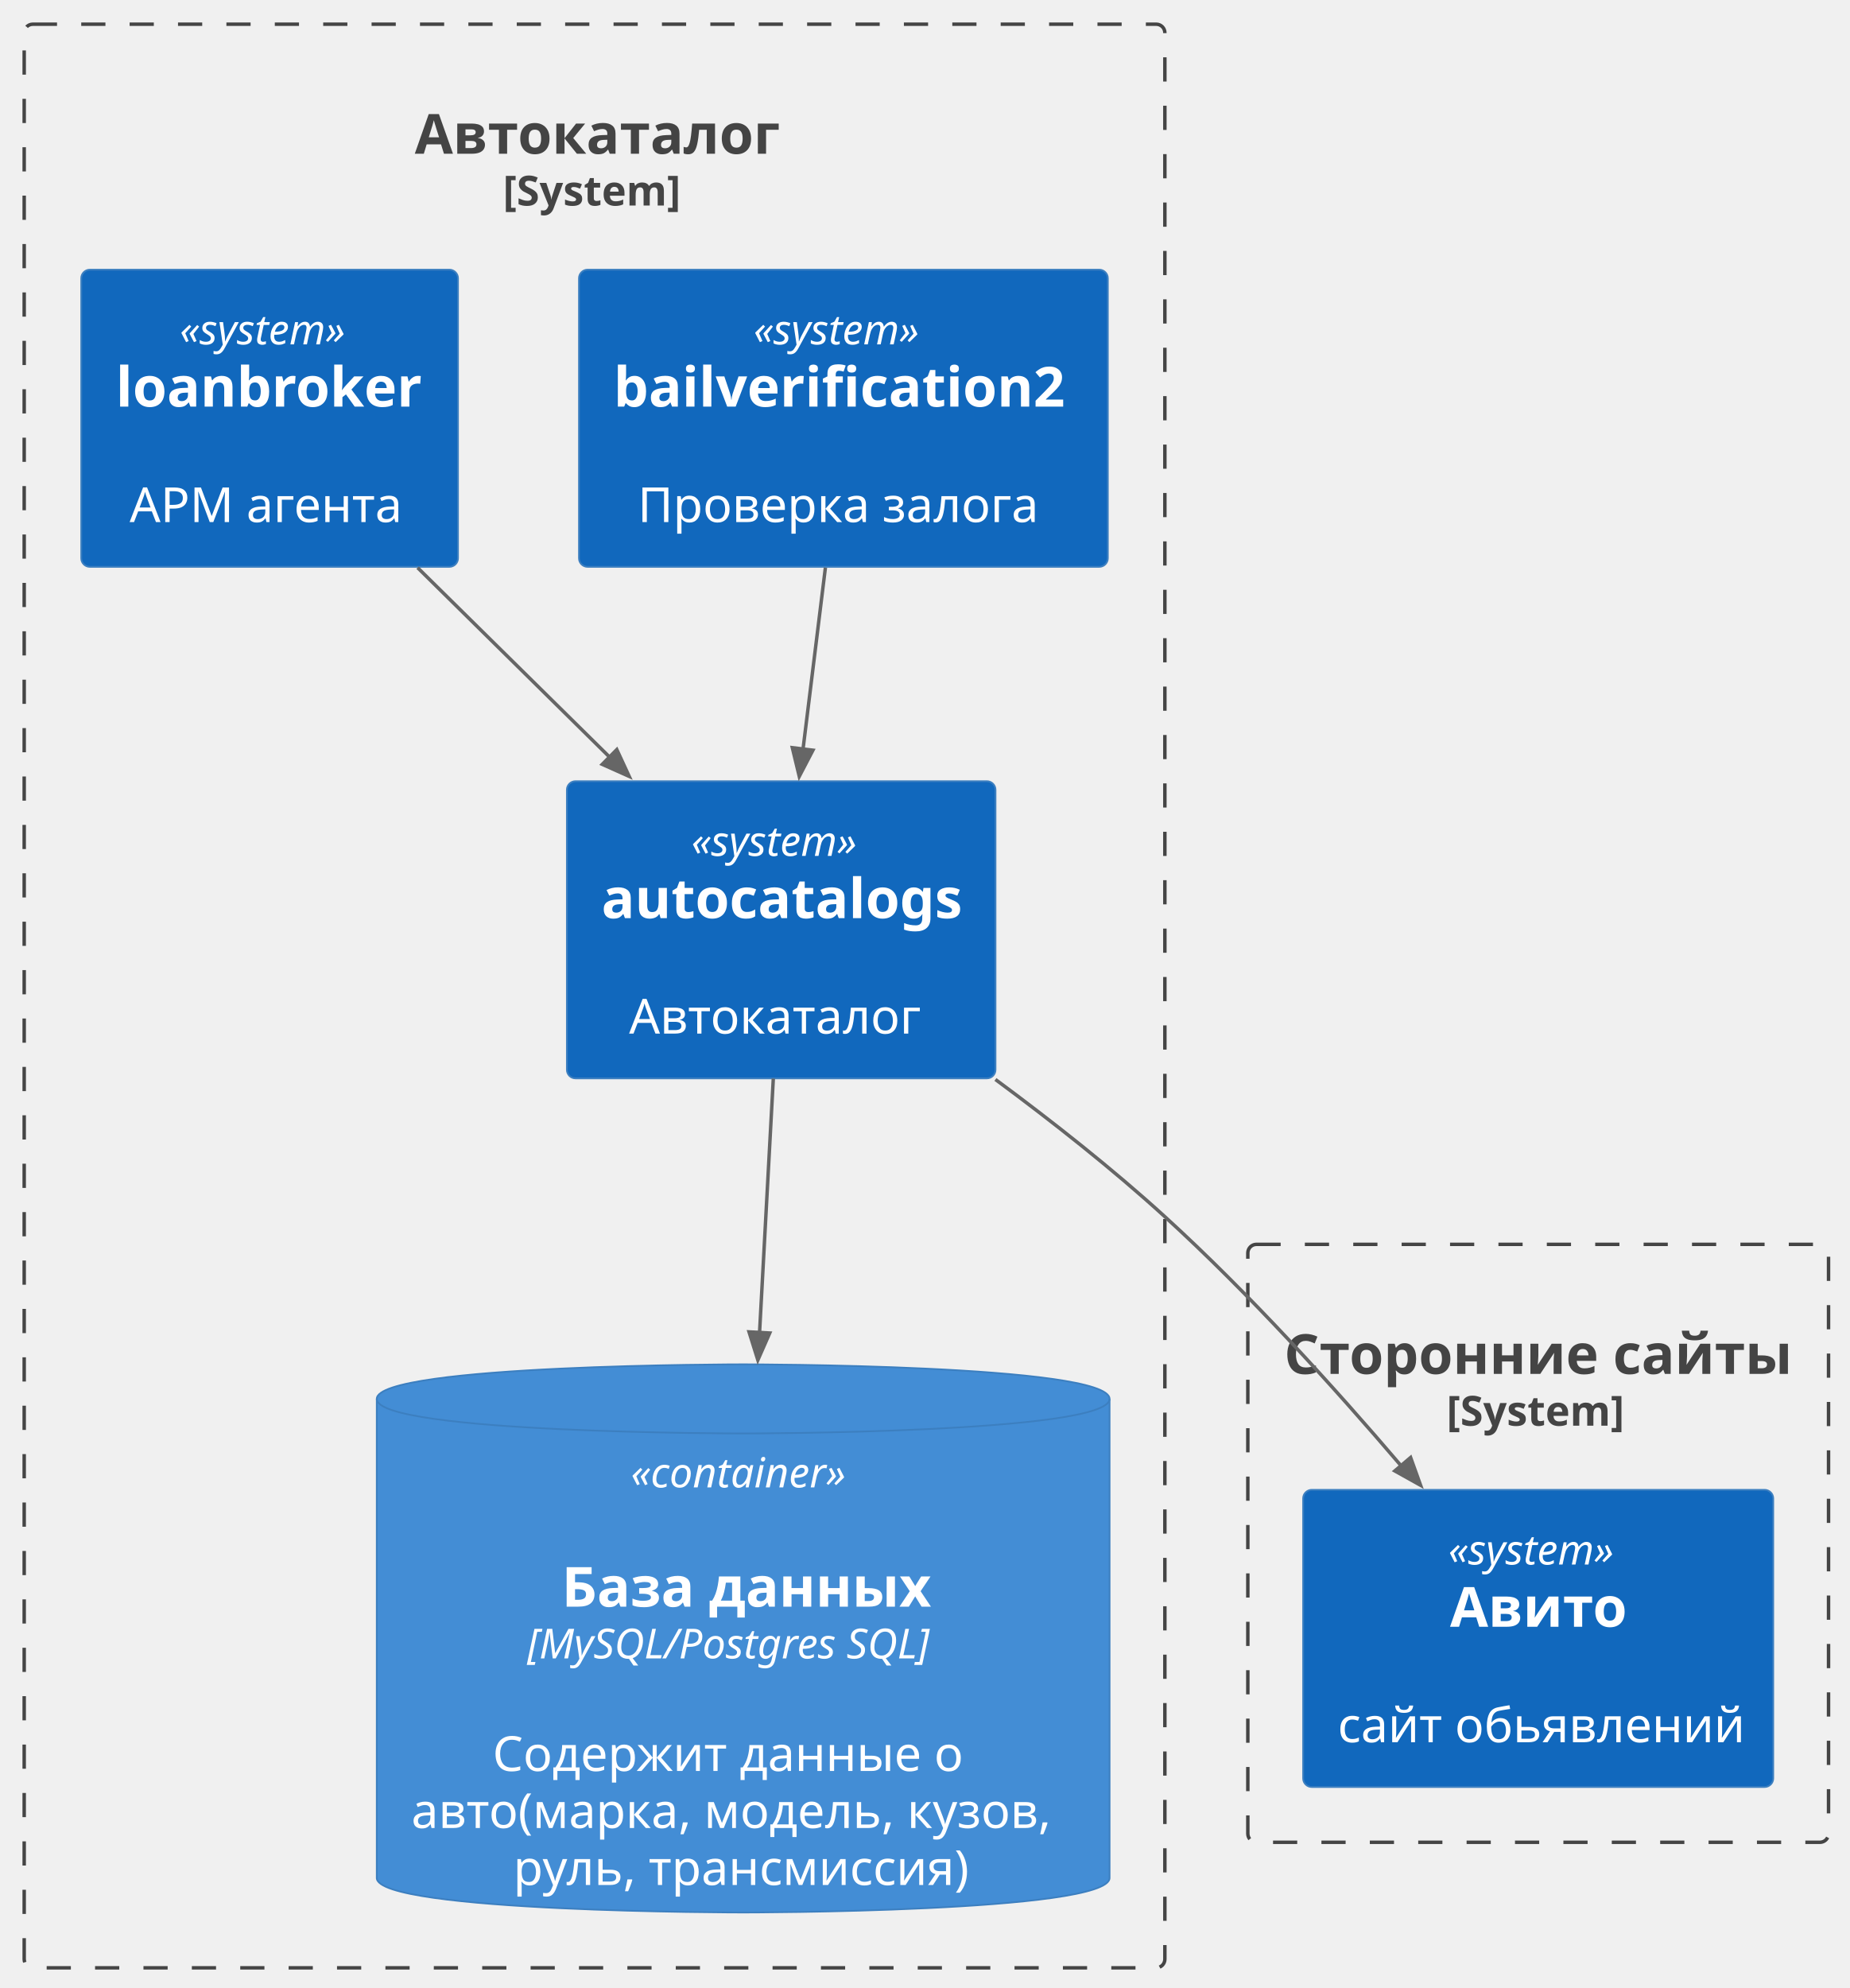
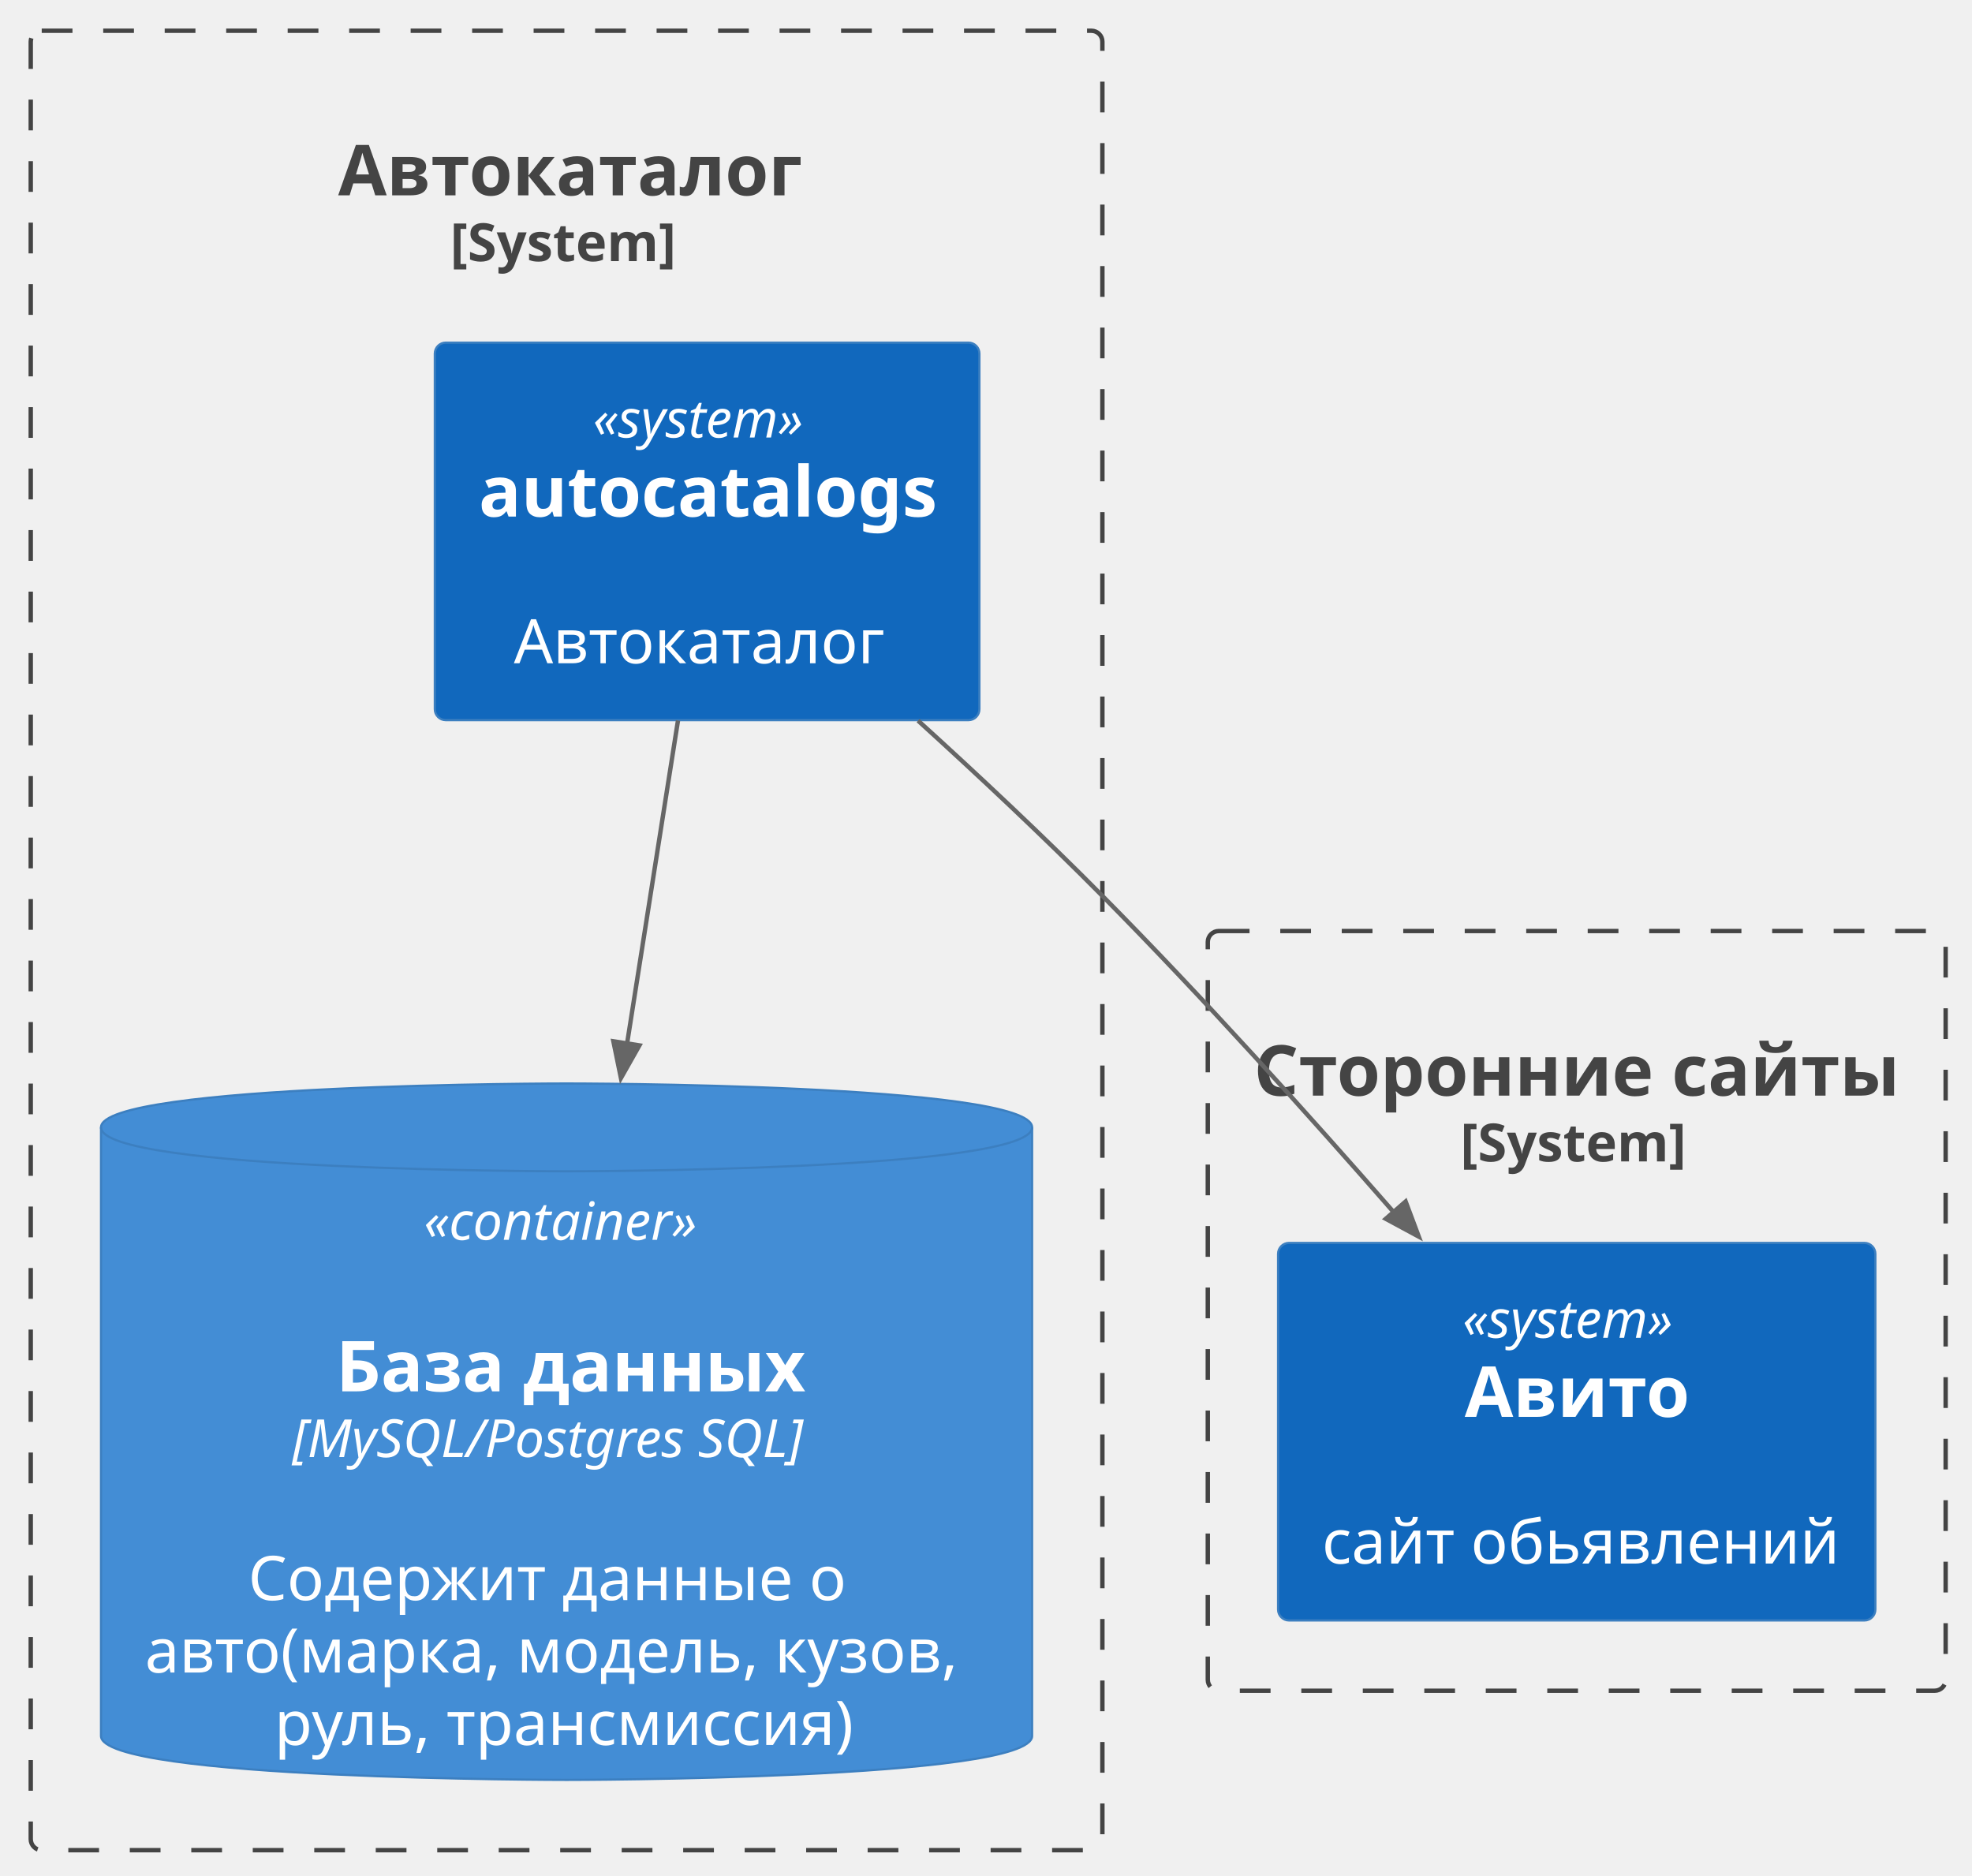
- <svg xmlns="http://www.w3.org/2000/svg" contentStyleType="text/css" height="575px" preserveAspectRatio="none" style="width:535px;height:575px;background:#FFFFFF;" version="1.1" viewBox="0 0 535 575" width="535px" zoomAndPan="magnify">
+ <svg xmlns="http://www.w3.org/2000/svg" contentStyleType="text/css" height="427px" preserveAspectRatio="none" style="width:449px;height:427px;background:#FFFFFF;" version="1.1" viewBox="0 0 449 427" width="449px" zoomAndPan="magnify">
  <defs />
  <g>
    <g id="cluster_https">
-       <rect fill="none" height="172.95" rx="2.5" ry="2.5" style="stroke:#444444;stroke-width:1.0;stroke-dasharray:7.0,7.0;" width="168" x="361" y="359.91" />
-       <text fill="#444444" font-family="sans-serif" font-size="16" font-weight="bold" lengthAdjust="spacing" textLength="147" x="371.5" y="397.379">Сторонние сайты</text>
-       <text fill="#444444" font-family="sans-serif" font-size="12" font-weight="bold" lengthAdjust="spacing" textLength="53" x="418.5" y="412.355">[System]</text>
+       <rect fill="none" height="172.95" rx="2.5" ry="2.5" style="stroke:#444444;stroke-width:1.0;stroke-dasharray:7.0,7.0;" width="168" x="275" y="211.96" />
+       <text fill="#444444" font-family="sans-serif" font-size="16" font-weight="bold" lengthAdjust="spacing" textLength="147" x="285.5" y="249.429">Сторонние сайты</text>
+       <text fill="#444444" font-family="sans-serif" font-size="12" font-weight="bold" lengthAdjust="spacing" textLength="53" x="332.5" y="264.405">[System]</text>
    </g>
    <g id="cluster_Autocatalogs">
-       <rect fill="none" height="562.16" rx="2.5" ry="2.5" style="stroke:#444444;stroke-width:1.0;stroke-dasharray:7.0,7.0;" width="330" x="7" y="7" />
-       <text fill="#444444" font-family="sans-serif" font-size="16" font-weight="bold" lengthAdjust="spacing" textLength="104" x="120" y="44.469">Автокаталог</text>
-       <text fill="#444444" font-family="sans-serif" font-size="12" font-weight="bold" lengthAdjust="spacing" textLength="53" x="145.5" y="59.445">[System]</text>
+       <rect fill="none" height="414.21" rx="2.5" ry="2.5" style="stroke:#444444;stroke-width:1.0;stroke-dasharray:7.0,7.0;" width="244" x="7" y="7" />
+       <text fill="#444444" font-family="sans-serif" font-size="16" font-weight="bold" lengthAdjust="spacing" textLength="104" x="77" y="44.469">Автокаталог</text>
+       <text fill="#444444" font-family="sans-serif" font-size="12" font-weight="bold" lengthAdjust="spacing" textLength="53" x="102.5" y="59.445">[System]</text>
    </g>
    <g id="elem_avitoCatalog">
-       <rect fill="#1168BD" height="85.953" rx="2.5" ry="2.5" style="stroke:#3C7FC0;stroke-width:0.5;" width="136" x="377" y="430.91" />
-       <text fill="#FFFFFF" font-family="sans-serif" font-size="12" font-style="italic" lengthAdjust="spacing" textLength="52" x="419" y="452.512">«system»</text>
-       <text fill="#FFFFFF" font-family="sans-serif" font-size="16" font-weight="bold" lengthAdjust="spacing" textLength="51" x="419.5" y="470.512">Авито</text>
-       <text fill="#FFFFFF" font-family="sans-serif" font-size="14" lengthAdjust="spacing" textLength="4" x="443" y="487.422"> </text>
-       <text fill="#FFFFFF" font-family="sans-serif" font-size="14" lengthAdjust="spacing" textLength="116" x="387" y="503.91">сайт обьявлений</text>
+       <rect fill="#1168BD" height="85.953" rx="2.5" ry="2.5" style="stroke:#3C7FC0;stroke-width:0.5;" width="136" x="291" y="282.96" />
+       <text fill="#FFFFFF" font-family="sans-serif" font-size="12" font-style="italic" lengthAdjust="spacing" textLength="52" x="333" y="304.562">«system»</text>
+       <text fill="#FFFFFF" font-family="sans-serif" font-size="16" font-weight="bold" lengthAdjust="spacing" textLength="51" x="333.5" y="322.562">Авито</text>
+       <text fill="#FFFFFF" font-family="sans-serif" font-size="14" lengthAdjust="spacing" textLength="4" x="357" y="339.472"> </text>
+       <text fill="#FFFFFF" font-family="sans-serif" font-size="14" lengthAdjust="spacing" textLength="116" x="301" y="355.96">сайт обьявлений</text>
    </g>
    <g id="elem_autocatalogs">
-       <rect fill="#1168BD" height="85.953" rx="2.5" ry="2.5" style="stroke:#3C7FC0;stroke-width:0.5;" width="124" x="164" y="225.95" />
-       <text fill="#FFFFFF" font-family="sans-serif" font-size="12" font-style="italic" lengthAdjust="spacing" textLength="52" x="200" y="247.552">«system»</text>
-       <text fill="#FFFFFF" font-family="sans-serif" font-size="16" font-weight="bold" lengthAdjust="spacing" textLength="104" x="174" y="265.552">autocatalogs</text>
-       <text fill="#FFFFFF" font-family="sans-serif" font-size="14" lengthAdjust="spacing" textLength="4" x="224" y="282.462"> </text>
-       <text fill="#FFFFFF" font-family="sans-serif" font-size="14" lengthAdjust="spacing" textLength="88" x="182" y="298.95">Автокаталог</text>
-     </g>
-     <g id="elem_bailverification2">
-       <rect fill="#1168BD" height="85.953" rx="2.5" ry="2.5" style="stroke:#3C7FC0;stroke-width:0.5;" width="153" x="167.5" y="78" />
-       <text fill="#FFFFFF" font-family="sans-serif" font-size="12" font-style="italic" lengthAdjust="spacing" textLength="52" x="218" y="99.602">«system»</text>
-       <text fill="#FFFFFF" font-family="sans-serif" font-size="16" font-weight="bold" lengthAdjust="spacing" textLength="133" x="177.5" y="117.602">bailverification2</text>
-       <text fill="#FFFFFF" font-family="sans-serif" font-size="14" lengthAdjust="spacing" textLength="4" x="242" y="134.512"> </text>
-       <text fill="#FFFFFF" font-family="sans-serif" font-size="14" lengthAdjust="spacing" textLength="119" x="184.5" y="151">Проверка залога</text>
-     </g>
-     <g id="elem_loanbroker">
-       <rect fill="#1168BD" height="85.953" rx="2.5" ry="2.5" style="stroke:#3C7FC0;stroke-width:0.5;" width="109" x="23.5" y="78" />
-       <text fill="#FFFFFF" font-family="sans-serif" font-size="12" font-style="italic" lengthAdjust="spacing" textLength="52" x="52" y="99.602">«system»</text>
-       <text fill="#FFFFFF" font-family="sans-serif" font-size="16" font-weight="bold" lengthAdjust="spacing" textLength="89" x="33.5" y="117.602">loanbroker</text>
-       <text fill="#FFFFFF" font-family="sans-serif" font-size="14" lengthAdjust="spacing" textLength="4" x="76" y="134.512"> </text>
-       <text fill="#FFFFFF" font-family="sans-serif" font-size="14" lengthAdjust="spacing" textLength="81" x="37.5" y="151">АРМ агента</text>
+       <rect fill="#1168BD" height="85.953" rx="2.5" ry="2.5" style="stroke:#3C7FC0;stroke-width:0.5;" width="124" x="99" y="78" />
+       <text fill="#FFFFFF" font-family="sans-serif" font-size="12" font-style="italic" lengthAdjust="spacing" textLength="52" x="135" y="99.602">«system»</text>
+       <text fill="#FFFFFF" font-family="sans-serif" font-size="16" font-weight="bold" lengthAdjust="spacing" textLength="104" x="109" y="117.602">autocatalogs</text>
+       <text fill="#FFFFFF" font-family="sans-serif" font-size="14" lengthAdjust="spacing" textLength="4" x="159" y="134.512"> </text>
+       <text fill="#FFFFFF" font-family="sans-serif" font-size="14" lengthAdjust="spacing" textLength="88" x="117" y="151">Автокаталог</text>
    </g>
    <g id="elem_autocatalogsdb">
-       <path d="M109,404.61 C109,394.61 215,394.61 215,394.61 C215,394.61 321,394.61 321,404.61 L321,543.161 C321,553.161 215,553.161 215,553.161 C215,553.161 109,553.161 109,543.161 L109,404.61 " fill="#438DD5" style="stroke:#3C7FC0;stroke-width:0.5;" />
-       <path d="M109,404.61 C109,414.61 215,414.61 215,414.61 C215,414.61 321,414.61 321,404.61 " fill="none" style="stroke:#3C7FC0;stroke-width:0.5;" />
-       <text fill="#FFFFFF" font-family="sans-serif" font-size="12" font-style="italic" lengthAdjust="spacing" textLength="65" x="182.5" y="430.212">«container»</text>
-       <text fill="#FFFFFF" font-family="sans-serif" font-size="14" lengthAdjust="spacing" textLength="4" x="213" y="446.278"> </text>
-       <text fill="#FFFFFF" font-family="sans-serif" font-size="16" font-weight="bold" lengthAdjust="spacing" textLength="105" x="162.5" y="464.7">База данных</text>
-       <text fill="#FFFFFF" font-family="sans-serif" font-size="12" font-style="italic" lengthAdjust="spacing" textLength="125" x="152.5" y="479.676">[MySQL/Postgres SQL]</text>
-       <text fill="#FFFFFF" font-family="sans-serif" font-size="14" lengthAdjust="spacing" textLength="4" x="213" y="495.743"> </text>
-       <text fill="#FFFFFF" font-family="sans-serif" font-size="14" lengthAdjust="spacing" textLength="141" x="142.5" y="512.231">Содержит данные о</text>
-       <text fill="#FFFFFF" font-family="sans-serif" font-size="14" lengthAdjust="spacing" textLength="188" x="119" y="528.719">авто(марка, модель, кузов,</text>
-       <text fill="#FFFFFF" font-family="sans-serif" font-size="14" lengthAdjust="spacing" textLength="133" x="148.5" y="545.208">руль, трансмиссия)</text>
+       <path d="M23,256.66 C23,246.66 129,246.66 129,246.66 C129,246.66 235,246.66 235,256.66 L235,395.211 C235,405.211 129,405.211 129,405.211 C129,405.211 23,405.211 23,395.211 L23,256.66 " fill="#438DD5" style="stroke:#3C7FC0;stroke-width:0.5;" />
+       <path d="M23,256.66 C23,266.66 129,266.66 129,266.66 C129,266.66 235,266.66 235,256.66 " fill="none" style="stroke:#3C7FC0;stroke-width:0.5;" />
+       <text fill="#FFFFFF" font-family="sans-serif" font-size="12" font-style="italic" lengthAdjust="spacing" textLength="65" x="96.5" y="282.262">«container»</text>
+       <text fill="#FFFFFF" font-family="sans-serif" font-size="14" lengthAdjust="spacing" textLength="4" x="127" y="298.328"> </text>
+       <text fill="#FFFFFF" font-family="sans-serif" font-size="16" font-weight="bold" lengthAdjust="spacing" textLength="105" x="76.5" y="316.75">База данных</text>
+       <text fill="#FFFFFF" font-family="sans-serif" font-size="12" font-style="italic" lengthAdjust="spacing" textLength="125" x="66.5" y="331.726">[MySQL/Postgres SQL]</text>
+       <text fill="#FFFFFF" font-family="sans-serif" font-size="14" lengthAdjust="spacing" textLength="4" x="127" y="347.793"> </text>
+       <text fill="#FFFFFF" font-family="sans-serif" font-size="14" lengthAdjust="spacing" textLength="141" x="56.5" y="364.281">Содержит данные о</text>
+       <text fill="#FFFFFF" font-family="sans-serif" font-size="14" lengthAdjust="spacing" textLength="188" x="33" y="380.769">авто(марка, модель, кузов,</text>
+       <text fill="#FFFFFF" font-family="sans-serif" font-size="14" lengthAdjust="spacing" textLength="133" x="62.5" y="397.258">руль, трансмиссия)</text>
    </g>
    <g id="link_autocatalogs_autocatalogsdb">
-       <path d="M223.72,311.98 C222.57,333.27 221.12,359.96 219.74,385.43 " fill="none" id="autocatalogs-to-autocatalogsdb" style="stroke:#666666;stroke-width:1.0;" />
-       <polygon fill="#666666" points="219.25,393.38,222.688,385.558,216.698,385.226,219.25,393.38" style="stroke:#666666;stroke-width:1.0;" />
+       <path d="M154.37,164.03 C151,185.42 146.77,212.24 142.74,237.82 " fill="none" id="autocatalogs-to-autocatalogsdb" style="stroke:#666666;stroke-width:1.0;" />
+       <polygon fill="#666666" points="141.38,245.43,145.587,237.993,139.66,237.061,141.38,245.43" style="stroke:#666666;stroke-width:1.0;" />
    </g>
    <g id="link_autocatalogs_avitoCatalog">
-       <path d="M287.98,312.22 C304.45,324.39 321.86,338.11 337,351.91 C361.24,374 385.79,401.04 405.34,423.95 " fill="none" id="autocatalogs-to-avitoCatalog" style="stroke:#666666;stroke-width:1.0;" />
-       <polygon fill="#666666" points="410.98,429.6,408.095,421.558,403.518,425.438,410.98,429.6" style="stroke:#666666;stroke-width:1.0;" />
-     </g>
-     <g id="link_bailverification2_autocatalogs">
-       <path d="M238.79,164.19 C236.77,180.61 234.43,199.57 232.31,216.76 " fill="none" id="bailverification2-to-autocatalogs" style="stroke:#666666;stroke-width:1.0;" />
-       <polygon fill="#666666" points="231.23,224.56,235.181,216.984,229.225,216.255,231.23,224.56" style="stroke:#666666;stroke-width:1.0;" />
-     </g>
-     <g id="link_loanbroker_autocatalogs">
-       <path d="M120.81,164.19 C138.37,181.52 158.81,201.67 176.97,219.58 " fill="none" id="loanbroker-to-autocatalogs" style="stroke:#666666;stroke-width:1.0;" />
-       <polygon fill="#666666" points="182.03,224.56,178.445,216.804,174.23,221.074,182.03,224.56" style="stroke:#666666;stroke-width:1.0;" />
+       <path d="M209.03,164.06 C222.86,176.61 237.77,190.59 251,203.96 C273.72,226.9 297.75,253.57 317.37,276.01 " fill="none" id="autocatalogs-to-avitoCatalog" style="stroke:#666666;stroke-width:1.0;" />
+       <polygon fill="#666666" points="323.04,281.53,320.043,273.529,315.521,277.472,323.04,281.53" style="stroke:#666666;stroke-width:1.0;" />
    </g>
  </g>
</svg>
